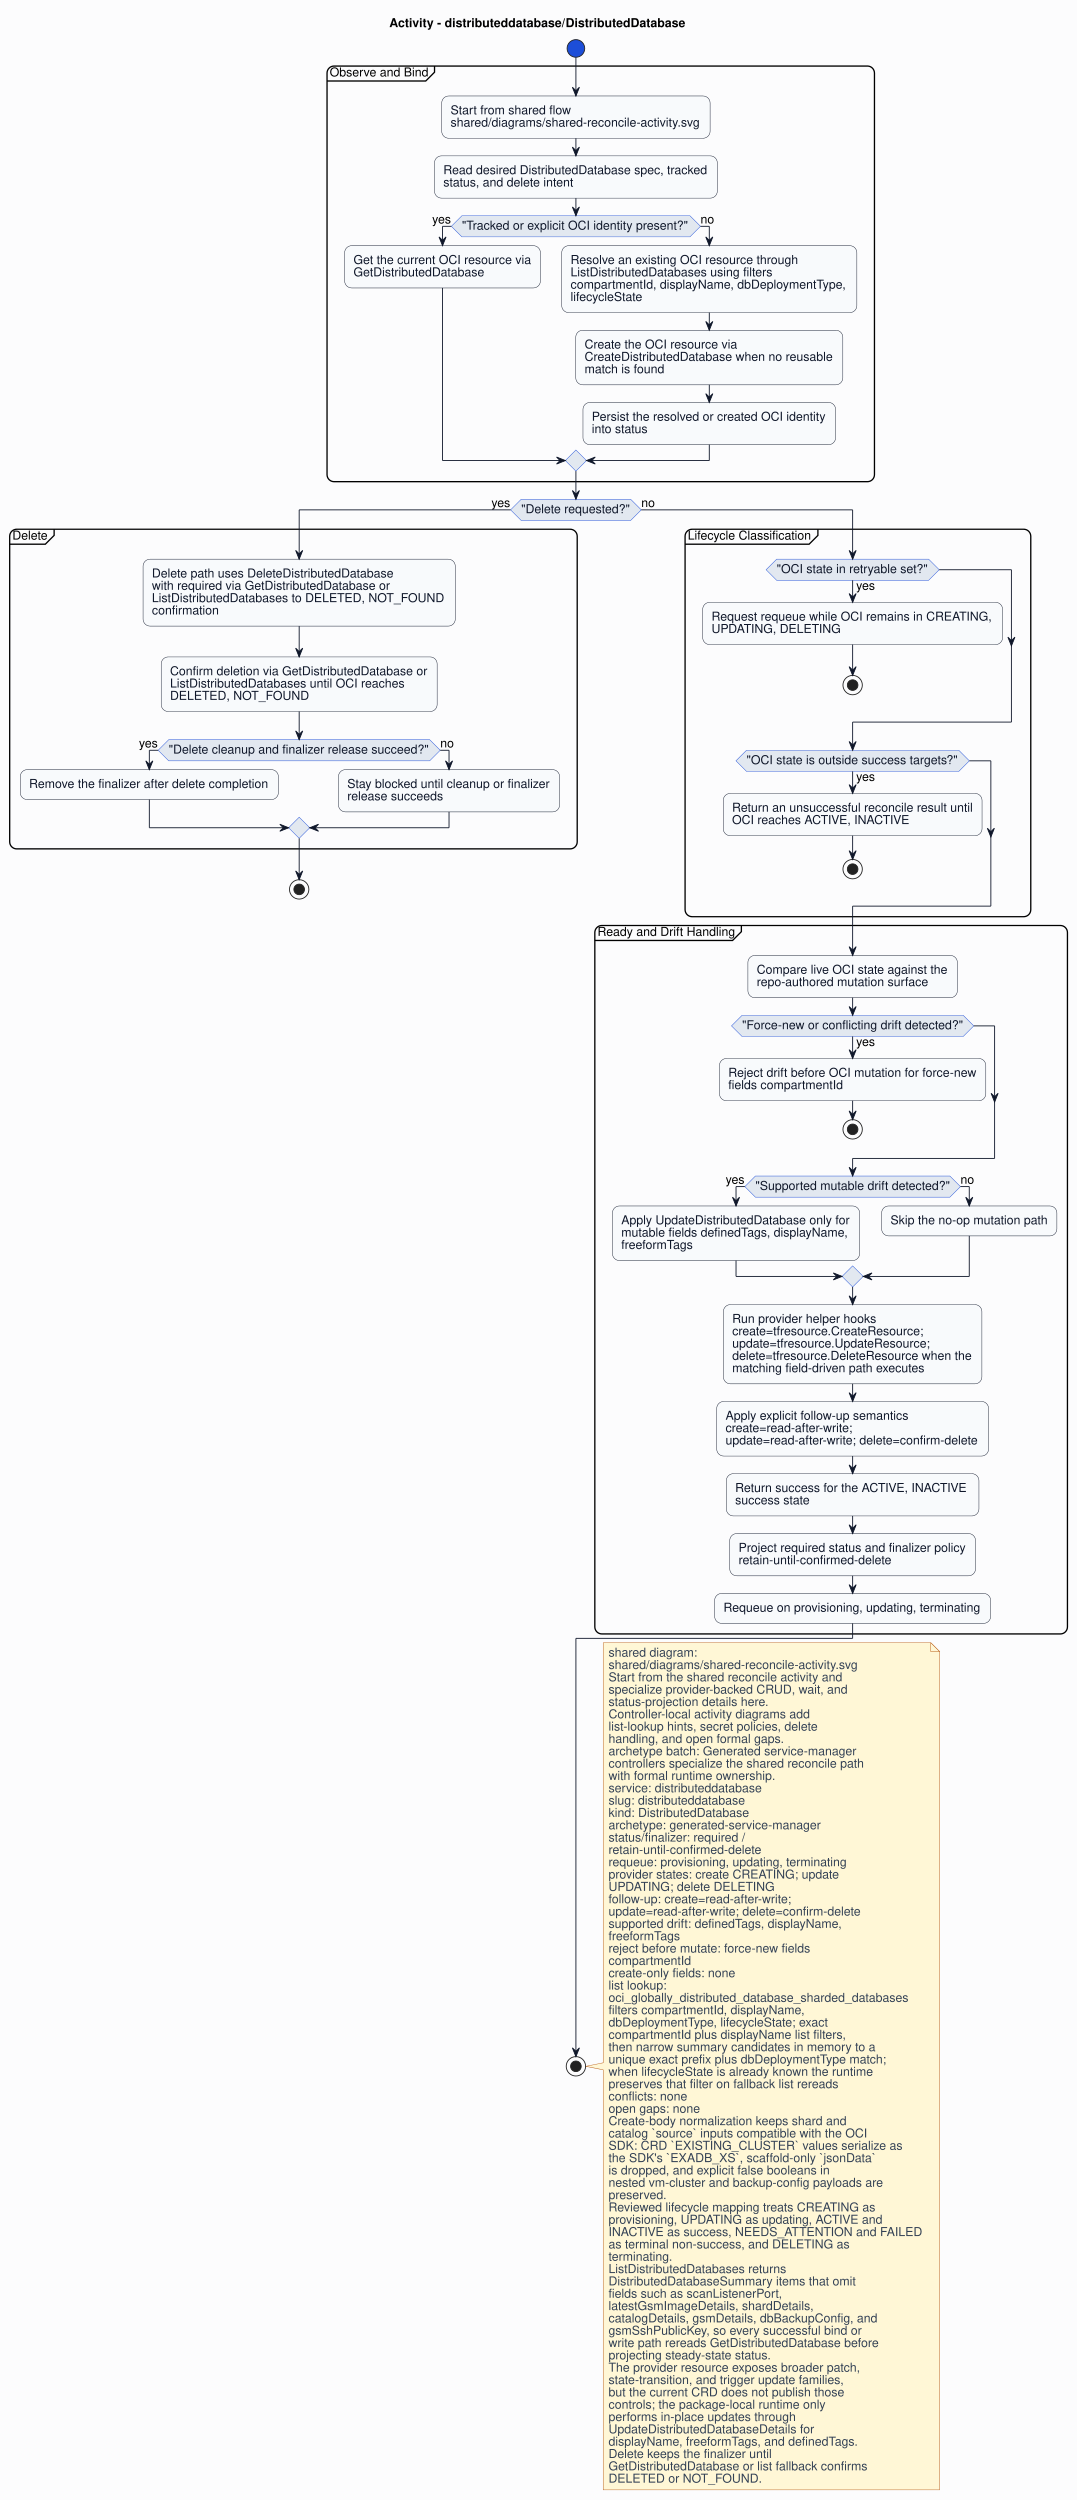
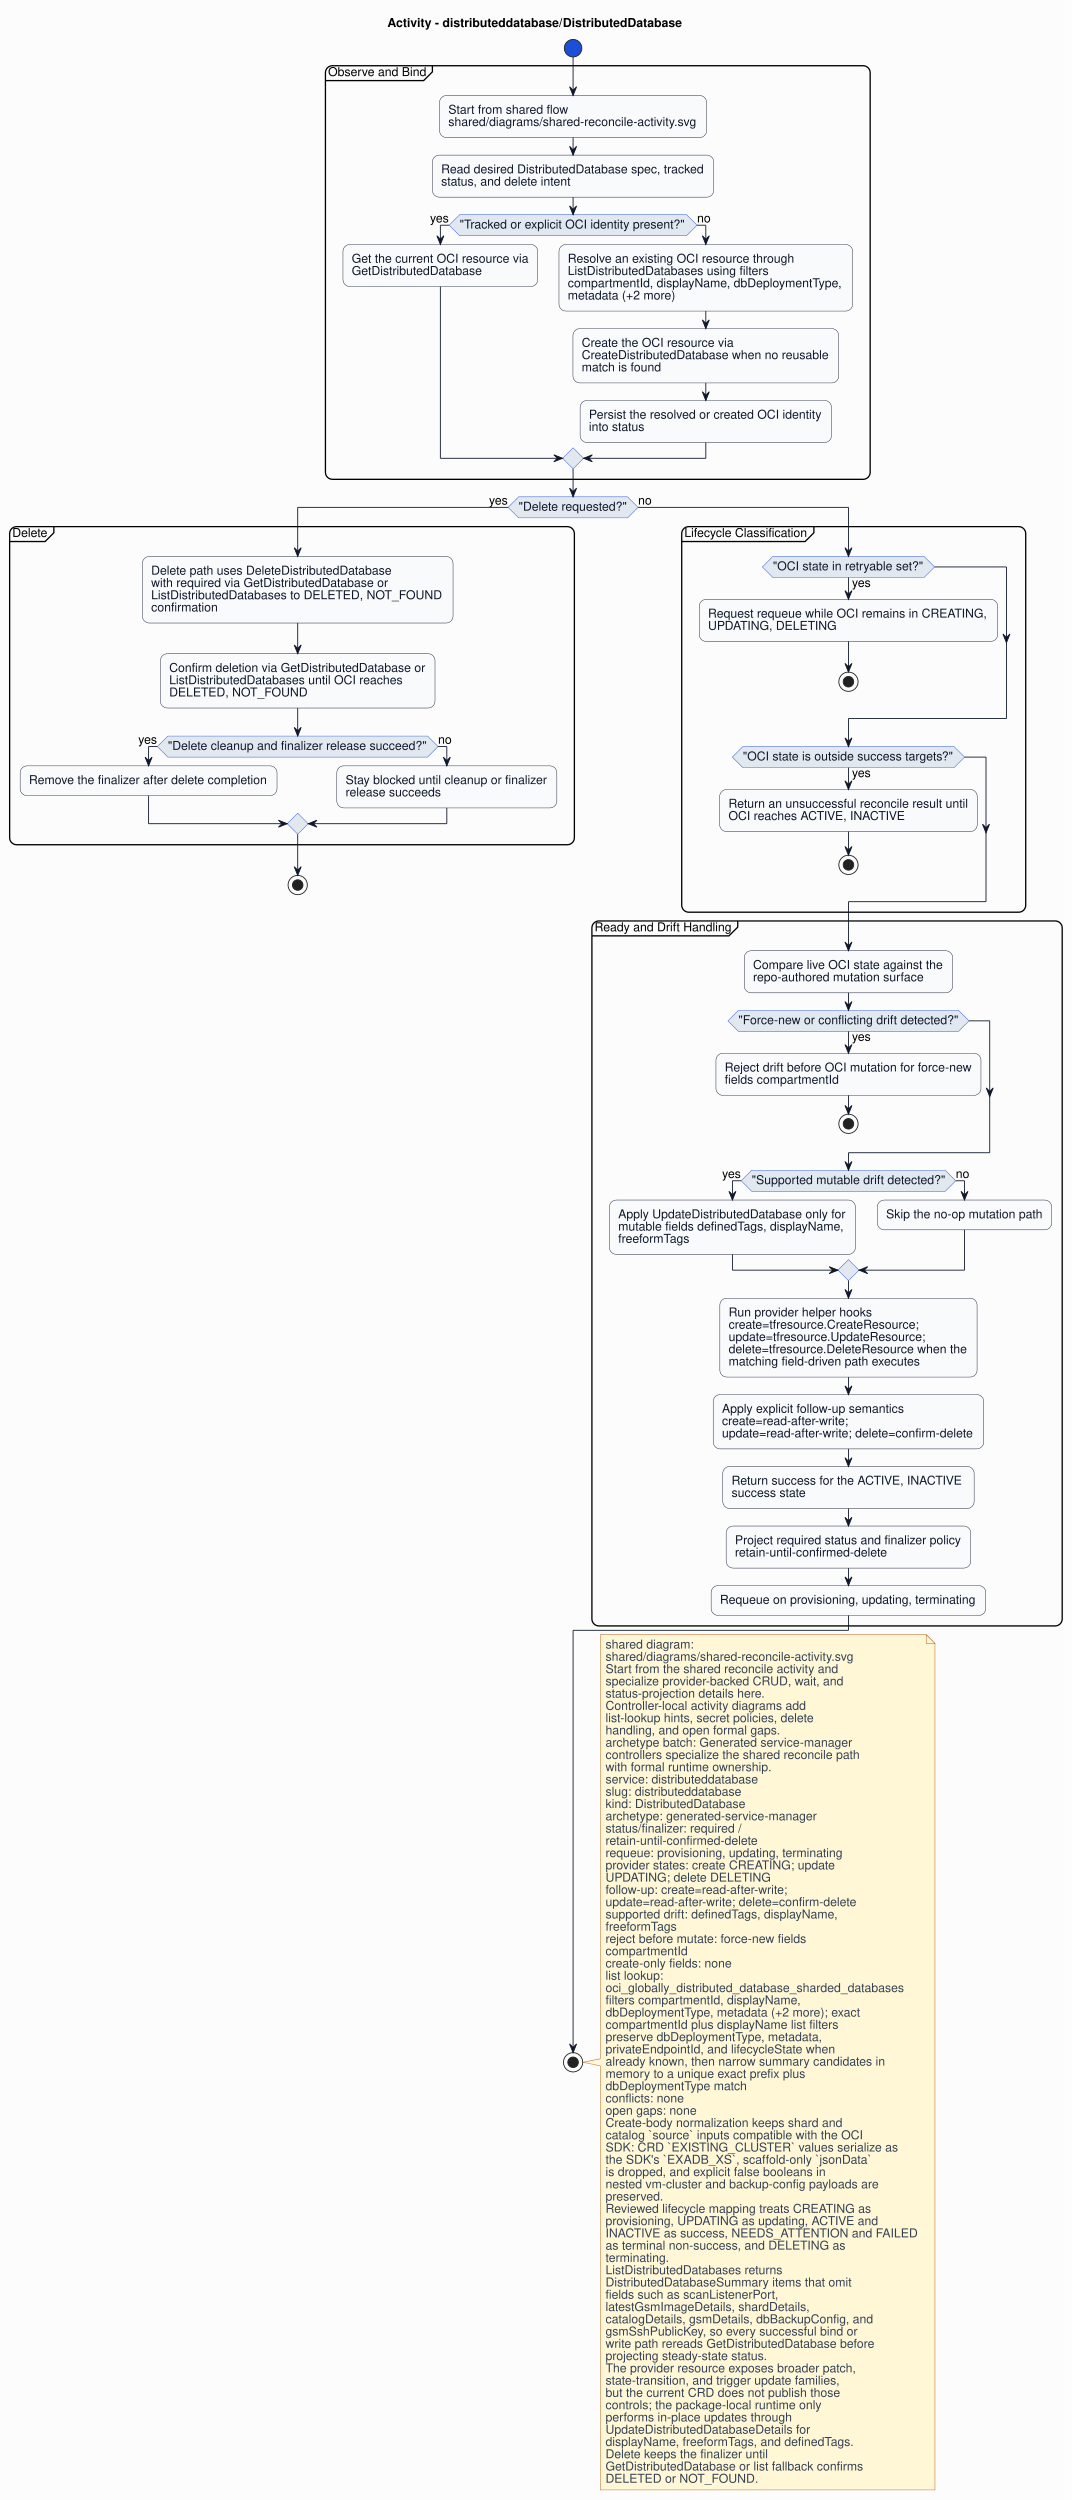
- <svg xmlns="http://www.w3.org/2000/svg" contentStyleType="text/css" data-diagram-type="ACTIVITY" height="2839px" preserveAspectRatio="none" style="width:1223px;height:2839px;background:#FCFCFD;" version="1.1" viewBox="0 0 1223 2839" width="1223px" zoomAndPan="magnify">
+ <svg xmlns="http://www.w3.org/2000/svg" contentStyleType="text/css" data-diagram-type="ACTIVITY" height="2853px" preserveAspectRatio="none" style="width:1223px;height:2853px;background:#FCFCFD;" version="1.1" viewBox="0 0 1223 2853" width="1223px" zoomAndPan="magnify">
  <defs />
  <g>
-     <rect fill="#FCFCFD" height="2839" style="stroke:none;stroke-width:1;" width="1223" x="0" y="0" />
+     <rect fill="#FCFCFD" height="2853" style="stroke:none;stroke-width:1;" width="1223" x="0" y="0" />
    <g class="title" data-source-line="10">
      <text fill="#000000" font-family="Helvetica" font-size="14" font-weight="bold" lengthAdjust="spacing" textLength="336.075" x="442.058" y="30.78">Activity - distributeddatabase/DistributedDatabase</text>
    </g>
    <ellipse cx="654.002" cy="55" fill="#1D4ED8" rx="10" ry="10" style="stroke:#222222;stroke-width:1;" />
    <rect fill="none" height="472" rx="8" ry="8" style="stroke:#000000;stroke-width:1.5;" width="621.655" x="371.385" y="75" />
    <path d="M493.453,75 L493.453,82 L483.453,92 L371.385,92" fill="none" style="stroke:#000000;stroke-width:1.5;" />
    <text fill="#000000" font-family="Helvetica" font-size="14" lengthAdjust="spacing" textLength="112.068" x="374.385" y="86.78">Observe and Bind</text>
    <rect fill="#F8FAFC" height="48" rx="8" ry="8" style="stroke:#0F172A;stroke-width:0.5;" width="304.785" x="501.61" y="109" />
    <text fill="#0F172A" font-family="Helvetica" font-size="14" lengthAdjust="spacing" textLength="136.938" x="511.61" y="129.78">Start from shared flow</text>
    <text fill="#0F172A" font-family="Helvetica" font-size="14" lengthAdjust="spacing" textLength="284.785" x="511.61" y="143.78">shared/diagrams/shared-reconcile-activity.svg</text>
    <rect fill="#F8FAFC" height="48" rx="8" ry="8" style="stroke:#0F172A;stroke-width:0.5;" width="321.164" x="493.42" y="177" />
    <text fill="#0F172A" font-family="Helvetica" font-size="14" lengthAdjust="spacing" textLength="301.164" x="503.42" y="197.78">Read desired DistributedDatabase spec, tracked</text>
    <text fill="#0F172A" font-family="Helvetica" font-size="14" lengthAdjust="spacing" textLength="148.661" x="503.42" y="211.78">status, and delete intent</text>
    <polygon fill="#E2E8F0" points="524.536,245,783.468,245,795.468,257,783.468,269,524.536,269,512.536,257,524.536,245" style="stroke:#1D4ED8;stroke-width:0.5;" />
    <text fill="#0F172A" font-family="Helvetica" font-size="14" lengthAdjust="spacing" textLength="258.932" x="524.536" y="260.78">"Tracked or explicit OCI identity present?"</text>
    <text fill="#000000" font-family="Helvetica" font-size="14" lengthAdjust="spacing" textLength="21.786" x="490.75" y="253.78">yes</text>
    <text fill="#000000" font-family="Helvetica" font-size="14" lengthAdjust="spacing" textLength="15.572" x="795.468" y="253.78">no</text>
    <rect fill="#F8FAFC" height="48" rx="8" ry="8" style="stroke:#0F172A;stroke-width:0.5;" width="222.303" x="391.385" y="279" />
    <text fill="#0F172A" font-family="Helvetica" font-size="14" lengthAdjust="spacing" textLength="202.303" x="401.385" y="299.78">Get the current OCI resource via</text>
    <text fill="#0F172A" font-family="Helvetica" font-size="14" lengthAdjust="spacing" textLength="149.413" x="401.385" y="313.78">GetDistributedDatabase</text>
    <rect fill="#F8FAFC" height="76" rx="8" ry="8" style="stroke:#0F172A;stroke-width:0.5;" width="335.144" x="637.896" y="279" />
    <text fill="#0F172A" font-family="Helvetica" font-size="14" lengthAdjust="spacing" textLength="259.909" x="647.896" y="299.78">Resolve an existing OCI resource through</text>
    <text fill="#0F172A" font-family="Helvetica" font-size="14" lengthAdjust="spacing" textLength="230.33" x="647.896" y="313.78">ListDistributedDatabases using filters</text>
    <text fill="#0F172A" font-family="Helvetica" font-size="14" lengthAdjust="spacing" textLength="315.144" x="647.896" y="327.78">compartmentId, displayName, dbDeploymentType,</text>
-     <text fill="#0F172A" font-family="Helvetica" font-size="14" lengthAdjust="spacing" textLength="82.482" x="647.896" y="341.78">lifecycleState</text>
+     <text fill="#0F172A" font-family="Helvetica" font-size="14" lengthAdjust="spacing" textLength="123.334" x="647.896" y="341.78">metadata (+2 more)</text>
    <rect fill="#F8FAFC" height="62" rx="8" ry="8" style="stroke:#0F172A;stroke-width:0.5;" width="303.281" x="653.827" y="375" />
    <text fill="#0F172A" font-family="Helvetica" font-size="14" lengthAdjust="spacing" textLength="174.296" x="663.827" y="395.78">Create the OCI resource via</text>
    <text fill="#0F172A" font-family="Helvetica" font-size="14" lengthAdjust="spacing" textLength="283.281" x="663.827" y="409.78">CreateDistributedDatabase when no reusable</text>
    <text fill="#0F172A" font-family="Helvetica" font-size="14" lengthAdjust="spacing" textLength="91.048" x="663.827" y="423.78">match is found</text>
    <rect fill="#F8FAFC" height="48" rx="8" ry="8" style="stroke:#0F172A;stroke-width:0.5;" width="286.896" x="662.02" y="457" />
    <text fill="#0F172A" font-family="Helvetica" font-size="14" lengthAdjust="spacing" textLength="266.896" x="672.02" y="477.78">Persist the resolved or created OCI identity</text>
    <text fill="#0F172A" font-family="Helvetica" font-size="14" lengthAdjust="spacing" textLength="63.813" x="672.02" y="491.78">into status</text>
    <polygon fill="#E2E8F0" points="654.002,511,666.002,523,654.002,535,642.002,523,654.002,511" style="stroke:#1D4ED8;stroke-width:0.5;" />
    <polygon fill="#E2E8F0" points="591.826,567,716.178,567,728.178,579,716.178,591,591.826,591,579.826,579,591.826,567" style="stroke:#1D4ED8;stroke-width:0.5;" />
    <text fill="#0F172A" font-family="Helvetica" font-size="14" lengthAdjust="spacing" textLength="124.353" x="591.826" y="582.78">"Delete requested?"</text>
    <text fill="#000000" font-family="Helvetica" font-size="14" lengthAdjust="spacing" textLength="21.786" x="558.04" y="575.78">yes</text>
    <text fill="#000000" font-family="Helvetica" font-size="14" lengthAdjust="spacing" textLength="15.572" x="728.178" y="575.78">no</text>
    <rect fill="none" height="363" rx="8" ry="8" style="stroke:#000000;stroke-width:1.5;" width="644.481" x="11" y="601" />
    <path d="M61.469,601 L61.469,608 L51.469,618 L11,618" fill="none" style="stroke:#000000;stroke-width:1.5;" />
    <text fill="#000000" font-family="Helvetica" font-size="14" lengthAdjust="spacing" textLength="40.469" x="14" y="612.78">Delete</text>
    <rect fill="#F8FAFC" height="76" rx="8" ry="8" style="stroke:#0F172A;stroke-width:0.5;" width="354.551" x="162.469" y="635" />
    <text fill="#0F172A" font-family="Helvetica" font-size="14" lengthAdjust="spacing" textLength="276.274" x="172.469" y="655.78">Delete path uses DeleteDistributedDatabase</text>
    <text fill="#0F172A" font-family="Helvetica" font-size="14" lengthAdjust="spacing" textLength="271.578" x="172.469" y="669.78">with required via GetDistributedDatabase or</text>
    <text fill="#0F172A" font-family="Helvetica" font-size="14" lengthAdjust="spacing" textLength="334.551" x="172.469" y="683.78">ListDistributedDatabases to DELETED, NOT_FOUND</text>
    <text fill="#0F172A" font-family="Helvetica" font-size="14" lengthAdjust="spacing" textLength="76.255" x="172.469" y="697.78">confirmation</text>
    <rect fill="#F8FAFC" height="62" rx="8" ry="8" style="stroke:#0F172A;stroke-width:0.5;" width="313.364" x="183.062" y="746" />
    <text fill="#0F172A" font-family="Helvetica" font-size="14" lengthAdjust="spacing" textLength="293.364" x="193.062" y="766.78">Confirm deletion via GetDistributedDatabase or</text>
    <text fill="#0F172A" font-family="Helvetica" font-size="14" lengthAdjust="spacing" textLength="267.682" x="193.062" y="780.78">ListDistributedDatabases until OCI reaches</text>
    <text fill="#0F172A" font-family="Helvetica" font-size="14" lengthAdjust="spacing" textLength="159.462" x="193.062" y="794.78">DELETED, NOT_FOUND</text>
    <polygon fill="#E2E8F0" points="191.572,840,487.916,840,499.916,852,487.916,864,191.572,864,179.572,852,191.572,840" style="stroke:#1D4ED8;stroke-width:0.5;" />
    <text fill="#0F172A" font-family="Helvetica" font-size="14" lengthAdjust="spacing" textLength="296.345" x="191.572" y="855.78">"Delete cleanup and finalizer release succeed?"</text>
    <text fill="#000000" font-family="Helvetica" font-size="14" lengthAdjust="spacing" textLength="21.786" x="157.786" y="848.78">yes</text>
    <text fill="#000000" font-family="Helvetica" font-size="14" lengthAdjust="spacing" textLength="15.572" x="499.916" y="848.78">no</text>
    <rect fill="#F8FAFC" height="34" rx="8" ry="8" style="stroke:#0F172A;stroke-width:0.5;" width="293.144" x="23" y="874" />
    <text fill="#0F172A" font-family="Helvetica" font-size="14" lengthAdjust="spacing" textLength="273.144" x="33" y="894.78">Remove the finalizer after delete completion</text>
    <rect fill="#F8FAFC" height="48" rx="8" ry="8" style="stroke:#0F172A;stroke-width:0.5;" width="251.13" x="384.352" y="874" />
    <text fill="#0F172A" font-family="Helvetica" font-size="14" lengthAdjust="spacing" textLength="231.13" x="394.352" y="894.78">Stay blocked until cleanup or finalizer</text>
    <text fill="#0F172A" font-family="Helvetica" font-size="14" lengthAdjust="spacing" textLength="108.951" x="394.352" y="908.78">release succeeds</text>
    <polygon fill="#E2E8F0" points="339.744,928,351.744,940,339.744,952,327.744,940,339.744,928" style="stroke:#1D4ED8;stroke-width:0.5;" />
    <ellipse cx="339.744" cy="1010" fill="none" rx="11" ry="11" style="stroke:#222222;stroke-width:1;" />
    <ellipse cx="339.744" cy="1010" fill="#222222" rx="6" ry="6" style="stroke:#222222;stroke-width:1;" />
    <rect fill="none" height="440" rx="8" ry="8" style="stroke:#000000;stroke-width:1.5;" width="392.571" x="777.975" y="601" />
    <path d="M928.809,601 L928.809,608 L918.809,618 L777.975,618" fill="none" style="stroke:#000000;stroke-width:1.5;" />
    <text fill="#000000" font-family="Helvetica" font-size="14" lengthAdjust="spacing" textLength="140.834" x="780.975" y="612.78">Lifecycle Classification</text>
    <rect fill="#F8FAFC" height="48" rx="8" ry="8" style="stroke:#0F172A;stroke-width:0.5;" width="340.571" x="797.975" y="684" />
    <text fill="#0F172A" font-family="Helvetica" font-size="14" lengthAdjust="spacing" textLength="320.571" x="807.975" y="704.78">Request requeue while OCI remains in CREATING,</text>
    <text fill="#0F172A" font-family="Helvetica" font-size="14" lengthAdjust="spacing" textLength="150.131" x="807.975" y="718.78">UPDATING, DELETING</text>
    <ellipse cx="968.26" cy="778" fill="none" rx="11" ry="11" style="stroke:#222222;stroke-width:1;" />
    <ellipse cx="968.26" cy="778" fill="#222222" rx="6" ry="6" style="stroke:#222222;stroke-width:1;" />
    <polygon fill="#E2E8F0" points="881.977,635,1054.543,635,1066.543,647,1054.543,659,881.977,659,869.977,647,881.977,635" style="stroke:#1D4ED8;stroke-width:0.5;" />
    <text fill="#000000" font-family="Helvetica" font-size="14" lengthAdjust="spacing" textLength="21.786" x="972.26" y="669.78">yes</text>
    <text fill="#0F172A" font-family="Helvetica" font-size="14" lengthAdjust="spacing" textLength="172.566" x="881.977" y="650.78">"OCI state in retryable set?"</text>
    <rect fill="#F8FAFC" height="48" rx="8" ry="8" style="stroke:#0F172A;stroke-width:0.5;" width="293.916" x="821.302" y="901" />
    <text fill="#0F172A" font-family="Helvetica" font-size="14" lengthAdjust="spacing" textLength="273.916" x="831.302" y="921.78">Return an unsuccessful reconcile result until</text>
    <text fill="#0F172A" font-family="Helvetica" font-size="14" lengthAdjust="spacing" textLength="205.386" x="831.302" y="935.78">OCI reaches ACTIVE, INACTIVE</text>
    <ellipse cx="968.26" cy="987" fill="none" rx="11" ry="11" style="stroke:#222222;stroke-width:1;" />
    <ellipse cx="968.26" cy="987" fill="#222222" rx="6" ry="6" style="stroke:#222222;stroke-width:1;" />
    <polygon fill="#E2E8F0" points="847.739,852,1088.781,852,1100.781,864,1088.781,876,847.739,876,835.739,864,847.739,852" style="stroke:#1D4ED8;stroke-width:0.5;" />
    <text fill="#000000" font-family="Helvetica" font-size="14" lengthAdjust="spacing" textLength="21.786" x="972.26" y="886.78">yes</text>
    <text fill="#0F172A" font-family="Helvetica" font-size="14" lengthAdjust="spacing" textLength="241.042" x="847.739" y="867.78">"OCI state is outside success targets?"</text>
    <rect fill="none" height="804.5" rx="8" ry="8" style="stroke:#000000;stroke-width:1.5;" width="536.71" x="675.481" y="1051" />
    <path d="M841.901,1051 L841.901,1058 L831.901,1068 L675.481,1068" fill="none" style="stroke:#000000;stroke-width:1.5;" />
    <text fill="#000000" font-family="Helvetica" font-size="14" lengthAdjust="spacing" textLength="156.42" x="678.481" y="1062.78">Ready and Drift Handling</text>
    <rect fill="#F8FAFC" height="48" rx="8" ry="8" style="stroke:#0F172A;stroke-width:0.5;" width="237.882" x="849.319" y="1085" />
    <text fill="#0F172A" font-family="Helvetica" font-size="14" lengthAdjust="spacing" textLength="217.882" x="859.319" y="1105.78">Compare live OCI state against the</text>
    <text fill="#0F172A" font-family="Helvetica" font-size="14" lengthAdjust="spacing" textLength="195.337" x="859.319" y="1119.78">repo-authored mutation surface</text>
    <rect fill="#F8FAFC" height="48" rx="8" ry="8" style="stroke:#0F172A;stroke-width:0.5;" width="302.447" x="817.037" y="1202" />
    <text fill="#0F172A" font-family="Helvetica" font-size="14" lengthAdjust="spacing" textLength="282.447" x="827.037" y="1222.78">Reject drift before OCI mutation for force-new</text>
    <text fill="#0F172A" font-family="Helvetica" font-size="14" lengthAdjust="spacing" textLength="129.944" x="827.037" y="1236.78">fields compartmentId</text>
    <ellipse cx="968.26" cy="1282.5" fill="none" rx="11" ry="11" style="stroke:#222222;stroke-width:1;" />
    <ellipse cx="968.26" cy="1282.5" fill="#222222" rx="6" ry="6" style="stroke:#222222;stroke-width:1;" />
    <polygon fill="#E2E8F0" points="842.677,1153,1093.843,1153,1105.843,1165,1093.843,1177,842.677,1177,830.677,1165,842.677,1153" style="stroke:#1D4ED8;stroke-width:0.5;" />
    <text fill="#000000" font-family="Helvetica" font-size="14" lengthAdjust="spacing" textLength="21.786" x="972.26" y="1187.78">yes</text>
    <text fill="#0F172A" font-family="Helvetica" font-size="14" lengthAdjust="spacing" textLength="251.166" x="842.677" y="1168.78">"Force-new or conflicting drift detected?"</text>
    <polygon fill="#E2E8F0" points="857.832,1335.5,1078.688,1335.5,1090.688,1347.5,1078.688,1359.5,857.832,1359.5,845.832,1347.5,857.832,1335.5" style="stroke:#1D4ED8;stroke-width:0.5;" />
    <text fill="#0F172A" font-family="Helvetica" font-size="14" lengthAdjust="spacing" textLength="220.856" x="857.832" y="1351.28">"Supported mutable drift detected?"</text>
    <text fill="#000000" font-family="Helvetica" font-size="14" lengthAdjust="spacing" textLength="21.786" x="824.046" y="1344.28">yes</text>
    <text fill="#000000" font-family="Helvetica" font-size="14" lengthAdjust="spacing" textLength="15.572" x="1090.688" y="1344.28">no</text>
    <rect fill="#F8FAFC" height="62" rx="8" ry="8" style="stroke:#0F172A;stroke-width:0.5;" width="280.702" x="695.481" y="1369.5" />
    <text fill="#0F172A" font-family="Helvetica" font-size="14" lengthAdjust="spacing" textLength="260.702" x="705.481" y="1390.28">Apply UpdateDistributedDatabase only for</text>
    <text fill="#0F172A" font-family="Helvetica" font-size="14" lengthAdjust="spacing" textLength="259.916" x="705.481" y="1404.28">mutable fields definedTags, displayName,</text>
    <text fill="#0F172A" font-family="Helvetica" font-size="14" lengthAdjust="spacing" textLength="83.248" x="705.481" y="1418.28">freeformTags</text>
    <rect fill="#F8FAFC" height="34" rx="8" ry="8" style="stroke:#0F172A;stroke-width:0.5;" width="199.006" x="1001.185" y="1369.5" />
    <text fill="#0F172A" font-family="Helvetica" font-size="14" lengthAdjust="spacing" textLength="179.006" x="1011.185" y="1390.28">Skip the no-op mutation path</text>
    <polygon fill="#E2E8F0" points="968.26,1437.5,980.26,1449.5,968.26,1461.5,956.26,1449.5,968.26,1437.5" style="stroke:#1D4ED8;stroke-width:0.5;" />
    <rect fill="#F8FAFC" height="90" rx="8" ry="8" style="stroke:#0F172A;stroke-width:0.5;" width="293.554" x="821.483" y="1481.5" />
    <text fill="#0F172A" font-family="Helvetica" font-size="14" lengthAdjust="spacing" textLength="164.206" x="831.483" y="1502.28">Run provider helper hooks</text>
    <text fill="#0F172A" font-family="Helvetica" font-size="14" lengthAdjust="spacing" textLength="219.051" x="831.483" y="1516.28">create=tfresource.CreateResource;</text>
    <text fill="#0F172A" font-family="Helvetica" font-size="14" lengthAdjust="spacing" textLength="226.085" x="831.483" y="1530.28">update=tfresource.UpdateResource;</text>
    <text fill="#0F172A" font-family="Helvetica" font-size="14" lengthAdjust="spacing" textLength="273.554" x="831.483" y="1544.28">delete=tfresource.DeleteResource when the</text>
    <text fill="#0F172A" font-family="Helvetica" font-size="14" lengthAdjust="spacing" textLength="220.233" x="831.483" y="1558.28">matching field-driven path executes</text>
    <rect fill="#F8FAFC" height="62" rx="8" ry="8" style="stroke:#0F172A;stroke-width:0.5;" width="308.716" x="813.902" y="1591.5" />
    <text fill="#0F172A" font-family="Helvetica" font-size="14" lengthAdjust="spacing" textLength="208.53" x="823.902" y="1612.28">Apply explicit follow-up semantics</text>
    <text fill="#0F172A" font-family="Helvetica" font-size="14" lengthAdjust="spacing" textLength="145.893" x="823.902" y="1626.28">create=read-after-write;</text>
    <text fill="#0F172A" font-family="Helvetica" font-size="14" lengthAdjust="spacing" textLength="288.716" x="823.902" y="1640.28">update=read-after-write; delete=confirm-delete</text>
    <rect fill="#F8FAFC" height="48" rx="8" ry="8" style="stroke:#0F172A;stroke-width:0.5;" width="286.861" x="824.83" y="1673.5" />
    <text fill="#0F172A" font-family="Helvetica" font-size="14" lengthAdjust="spacing" textLength="266.861" x="834.83" y="1694.28">Return success for the ACTIVE, INACTIVE</text>
    <text fill="#0F172A" font-family="Helvetica" font-size="14" lengthAdjust="spacing" textLength="84.814" x="834.83" y="1708.28">success state</text>
    <rect fill="#F8FAFC" height="48" rx="8" ry="8" style="stroke:#0F172A;stroke-width:0.5;" width="279.13" x="828.695" y="1741.5" />
    <text fill="#0F172A" font-family="Helvetica" font-size="14" lengthAdjust="spacing" textLength="259.13" x="838.695" y="1762.28">Project required status and finalizer policy</text>
    <text fill="#0F172A" font-family="Helvetica" font-size="14" lengthAdjust="spacing" textLength="174.303" x="838.695" y="1776.28">retain-until-confirmed-delete</text>
    <rect fill="#F8FAFC" height="34" rx="8" ry="8" style="stroke:#0F172A;stroke-width:0.5;" width="313.419" x="811.551" y="1809.5" />
    <text fill="#0F172A" font-family="Helvetica" font-size="14" lengthAdjust="spacing" textLength="293.419" x="821.551" y="1830.28">Requeue on provisioning, updating, terminating</text>
-     <path d="M685.002,1865.5 L685.002,2342.5 L665.002,2346.5 L685.002,2350.5 L685.002,2827.5 A0,0 0 0 0 685.002,2827.5 L1066.987,2827.5 A0,0 0 0 0 1066.987,2827.5 L1066.987,1875.5 L1056.987,1865.5 L685.002,1865.5 A0,0 0 0 0 685.002,1865.5" fill="#FFF7D6" style="stroke:#B45309;stroke-width:0.5;" />
+     <path d="M685.002,1865.5 L685.002,2349.5 L665.002,2353.5 L685.002,2357.5 L685.002,2841.5 A0,0 0 0 0 685.002,2841.5 L1066.987,2841.5 A0,0 0 0 0 1066.987,2841.5 L1066.987,1875.5 L1056.987,1865.5 L685.002,1865.5 A0,0 0 0 0 685.002,1865.5" fill="#FFF7D6" style="stroke:#B45309;stroke-width:0.5;" />
    <path d="M1056.987,1865.5 L1056.987,1875.5 L1066.987,1875.5 L1056.987,1865.5" fill="#FFF7D6" style="stroke:#B45309;stroke-width:0.5;" />
    <text fill="#334155" font-family="Helvetica" font-size="14" lengthAdjust="spacing" textLength="101.165" x="691.002" y="1881.28">shared diagram:</text>
    <text fill="#334155" font-family="Helvetica" font-size="14" lengthAdjust="spacing" textLength="284.785" x="691.002" y="1895.28">shared/diagrams/shared-reconcile-activity.svg</text>
    <text fill="#334155" font-family="Helvetica" font-size="14" lengthAdjust="spacing" textLength="265.344" x="691.002" y="1909.28">Start from the shared reconcile activity and</text>
    <text fill="#334155" font-family="Helvetica" font-size="14" lengthAdjust="spacing" textLength="273.896" x="691.002" y="1923.28">specialize provider-backed CRUD, wait, and</text>
    <text fill="#334155" font-family="Helvetica" font-size="14" lengthAdjust="spacing" textLength="182.875" x="691.002" y="1937.28">status-projection details here.</text>
    <text fill="#334155" font-family="Helvetica" font-size="14" lengthAdjust="spacing" textLength="229.537" x="691.002" y="1951.28">Controller-local activity diagrams add</text>
    <text fill="#334155" font-family="Helvetica" font-size="14" lengthAdjust="spacing" textLength="238.895" x="691.002" y="1965.28">list-lookup hints, secret policies, delete</text>
    <text fill="#334155" font-family="Helvetica" font-size="14" lengthAdjust="spacing" textLength="200.033" x="691.002" y="1979.28">handling, and open formal gaps.</text>
    <text fill="#334155" font-family="Helvetica" font-size="14" lengthAdjust="spacing" textLength="281.709" x="691.002" y="1993.28">archetype batch: Generated service-manager</text>
    <text fill="#334155" font-family="Helvetica" font-size="14" lengthAdjust="spacing" textLength="291.047" x="691.002" y="2007.28">controllers specialize the shared reconcile path</text>
    <text fill="#334155" font-family="Helvetica" font-size="14" lengthAdjust="spacing" textLength="189.848" x="691.002" y="2021.28">with formal runtime ownership.</text>
    <text fill="#334155" font-family="Helvetica" font-size="14" lengthAdjust="spacing" textLength="174.323" x="691.002" y="2035.28">service: distributeddatabase</text>
    <text fill="#334155" font-family="Helvetica" font-size="14" lengthAdjust="spacing" textLength="155.661" x="691.002" y="2049.28">slug: distributeddatabase</text>
    <text fill="#334155" font-family="Helvetica" font-size="14" lengthAdjust="spacing" textLength="160.31" x="691.002" y="2063.28">kind: DistributedDatabase</text>
    <text fill="#334155" font-family="Helvetica" font-size="14" lengthAdjust="spacing" textLength="241.24" x="691.002" y="2077.28">archetype: generated-service-manager</text>
    <text fill="#334155" font-family="Helvetica" font-size="14" lengthAdjust="spacing" textLength="156.406" x="691.002" y="2091.28">status/finalizer: required /</text>
    <text fill="#334155" font-family="Helvetica" font-size="14" lengthAdjust="spacing" textLength="174.303" x="691.002" y="2105.28">retain-until-confirmed-delete</text>
    <text fill="#334155" font-family="Helvetica" font-size="14" lengthAdjust="spacing" textLength="272.398" x="691.002" y="2119.28">requeue: provisioning, updating, terminating</text>
    <text fill="#334155" font-family="Helvetica" font-size="14" lengthAdjust="spacing" textLength="265.337" x="691.002" y="2133.28">provider states: create CREATING; update</text>
    <text fill="#334155" font-family="Helvetica" font-size="14" lengthAdjust="spacing" textLength="192.165" x="691.002" y="2147.28">UPDATING; delete DELETING</text>
    <text fill="#334155" font-family="Helvetica" font-size="14" lengthAdjust="spacing" textLength="209.699" x="691.002" y="2161.28">follow-up: create=read-after-write;</text>
    <text fill="#334155" font-family="Helvetica" font-size="14" lengthAdjust="spacing" textLength="288.716" x="691.002" y="2175.28">update=read-after-write; delete=confirm-delete</text>
    <text fill="#334155" font-family="Helvetica" font-size="14" lengthAdjust="spacing" textLength="266.923" x="691.002" y="2189.28">supported drift: definedTags, displayName,</text>
    <text fill="#334155" font-family="Helvetica" font-size="14" lengthAdjust="spacing" textLength="83.248" x="691.002" y="2203.28">freeformTags</text>
    <text fill="#334155" font-family="Helvetica" font-size="14" lengthAdjust="spacing" textLength="230.33" x="691.002" y="2217.28">reject before mutate: force-new fields</text>
    <text fill="#334155" font-family="Helvetica" font-size="14" lengthAdjust="spacing" textLength="93.372" x="691.002" y="2231.28">compartmentId</text>
    <text fill="#334155" font-family="Helvetica" font-size="14" lengthAdjust="spacing" textLength="144.751" x="691.002" y="2245.28">create-only fields: none</text>
    <text fill="#334155" font-family="Helvetica" font-size="14" lengthAdjust="spacing" textLength="66.144" x="691.002" y="2259.28">list lookup:</text>
    <text fill="#334155" font-family="Helvetica" font-size="14" lengthAdjust="spacing" textLength="341.701" x="691.002" y="2273.28">oci_globally_distributed_database_sharded_databases</text>
    <text fill="#334155" font-family="Helvetica" font-size="14" lengthAdjust="spacing" textLength="223.303" x="691.002" y="2287.28">filters compartmentId, displayName,</text>
-     <text fill="#334155" font-family="Helvetica" font-size="14" lengthAdjust="spacing" textLength="252.902" x="691.002" y="2301.28">dbDeploymentType, lifecycleState; exact</text>
-     <text fill="#334155" font-family="Helvetica" font-size="14" lengthAdjust="spacing" textLength="269.985" x="691.002" y="2315.28">compartmentId plus displayName list filters,</text>
-     <text fill="#334155" font-family="Helvetica" font-size="14" lengthAdjust="spacing" textLength="303.461" x="691.002" y="2329.28">then narrow summary candidates in memory to a</text>
-     <text fill="#334155" font-family="Helvetica" font-size="14" lengthAdjust="spacing" textLength="318.281" x="691.002" y="2343.28">unique exact prefix plus dbDeploymentType match;</text>
-     <text fill="#334155" font-family="Helvetica" font-size="14" lengthAdjust="spacing" textLength="301.93" x="691.002" y="2357.28">when lifecycleState is already known the runtime</text>
-     <text fill="#334155" font-family="Helvetica" font-size="14" lengthAdjust="spacing" textLength="262.227" x="691.002" y="2371.28">preserves that filter on fallback list rereads</text>
-     <text fill="#334155" font-family="Helvetica" font-size="14" lengthAdjust="spacing" textLength="89.496" x="691.002" y="2385.28">conflicts: none</text>
-     <text fill="#334155" font-family="Helvetica" font-size="14" lengthAdjust="spacing" textLength="104.316" x="691.002" y="2399.28">open gaps: none</text>
-     <text fill="#334155" font-family="Helvetica" font-size="14" lengthAdjust="spacing" textLength="271.599" x="691.002" y="2413.28">Create-body normalization keeps shard and</text>
-     <text fill="#334155" font-family="Helvetica" font-size="14" lengthAdjust="spacing" textLength="294.137" x="691.002" y="2427.28">catalog `source` inputs compatible with the OCI</text>
-     <text fill="#334155" font-family="Helvetica" font-size="14" lengthAdjust="spacing" textLength="336.861" x="691.002" y="2441.28">SDK: CRD `EXISTING_CLUSTER` values serialize as</text>
-     <text fill="#334155" font-family="Helvetica" font-size="14" lengthAdjust="spacing" textLength="303.789" x="691.002" y="2455.28">the SDK's `EXADB_XS`, scaffold-only `jsonData`</text>
-     <text fill="#334155" font-family="Helvetica" font-size="14" lengthAdjust="spacing" textLength="252.164" x="691.002" y="2469.28">is dropped, and explicit false booleans in</text>
-     <text fill="#334155" font-family="Helvetica" font-size="14" lengthAdjust="spacing" textLength="312.84" x="691.002" y="2483.28">nested vm-cluster and backup-config payloads are</text>
-     <text fill="#334155" font-family="Helvetica" font-size="14" lengthAdjust="spacing" textLength="66.144" x="691.002" y="2497.28">preserved.</text>
-     <text fill="#334155" font-family="Helvetica" font-size="14" lengthAdjust="spacing" textLength="306.558" x="691.002" y="2511.28">Reviewed lifecycle mapping treats CREATING as</text>
-     <text fill="#334155" font-family="Helvetica" font-size="14" lengthAdjust="spacing" textLength="316.702" x="691.002" y="2525.28">provisioning, UPDATING as updating, ACTIVE and</text>
-     <text fill="#334155" font-family="Helvetica" font-size="14" lengthAdjust="spacing" textLength="360.985" x="691.002" y="2539.28">INACTIVE as success, NEEDS_ATTENTION and FAILED</text>
-     <text fill="#334155" font-family="Helvetica" font-size="14" lengthAdjust="spacing" textLength="274.668" x="691.002" y="2553.28">as terminal non-success, and DELETING as</text>
-     <text fill="#334155" font-family="Helvetica" font-size="14" lengthAdjust="spacing" textLength="73.144" x="691.002" y="2567.28">terminating.</text>
-     <text fill="#334155" font-family="Helvetica" font-size="14" lengthAdjust="spacing" textLength="203.096" x="691.002" y="2581.28">ListDistributedDatabases returns</text>
-     <text fill="#334155" font-family="Helvetica" font-size="14" lengthAdjust="spacing" textLength="281.661" x="691.002" y="2595.28">DistributedDatabaseSummary items that omit</text>
-     <text fill="#334155" font-family="Helvetica" font-size="14" lengthAdjust="spacing" textLength="197.654" x="691.002" y="2609.28">fields such as scanListenerPort,</text>
-     <text fill="#334155" font-family="Helvetica" font-size="14" lengthAdjust="spacing" textLength="234.199" x="691.002" y="2623.28">latestGsmImageDetails, shardDetails,</text>
-     <text fill="#334155" font-family="Helvetica" font-size="14" lengthAdjust="spacing" textLength="306.612" x="691.002" y="2637.28">catalogDetails, gsmDetails, dbBackupConfig, and</text>
-     <text fill="#334155" font-family="Helvetica" font-size="14" lengthAdjust="spacing" textLength="289.461" x="691.002" y="2651.28">gsmSshPublicKey, so every successful bind or</text>
-     <text fill="#334155" font-family="Helvetica" font-size="14" lengthAdjust="spacing" textLength="308.943" x="691.002" y="2665.28">write path rereads GetDistributedDatabase before</text>
-     <text fill="#334155" font-family="Helvetica" font-size="14" lengthAdjust="spacing" textLength="185.985" x="691.002" y="2679.28">projecting steady-state status.</text>
-     <text fill="#334155" font-family="Helvetica" font-size="14" lengthAdjust="spacing" textLength="287.157" x="691.002" y="2693.28">The provider resource exposes broader patch,</text>
-     <text fill="#334155" font-family="Helvetica" font-size="14" lengthAdjust="spacing" textLength="268.475" x="691.002" y="2707.28">state-transition, and trigger update families,</text>
-     <text fill="#334155" font-family="Helvetica" font-size="14" lengthAdjust="spacing" textLength="268.488" x="691.002" y="2721.28">but the current CRD does not publish those</text>
-     <text fill="#334155" font-family="Helvetica" font-size="14" lengthAdjust="spacing" textLength="246.682" x="691.002" y="2735.28">controls; the package-local runtime only</text>
-     <text fill="#334155" font-family="Helvetica" font-size="14" lengthAdjust="spacing" textLength="213.233" x="691.002" y="2749.28">performs in-place updates through</text>
-     <text fill="#334155" font-family="Helvetica" font-size="14" lengthAdjust="spacing" textLength="235.013" x="691.002" y="2763.28">UpdateDistributedDatabaseDetails for</text>
-     <text fill="#334155" font-family="Helvetica" font-size="14" lengthAdjust="spacing" textLength="287.923" x="691.002" y="2777.28">displayName, freeformTags, and definedTags.</text>
-     <text fill="#334155" font-family="Helvetica" font-size="14" lengthAdjust="spacing" textLength="186.772" x="691.002" y="2791.28">Delete keeps the finalizer until</text>
-     <text fill="#334155" font-family="Helvetica" font-size="14" lengthAdjust="spacing" textLength="294.896" x="691.002" y="2805.28">GetDistributedDatabase or list fallback confirms</text>
-     <text fill="#334155" font-family="Helvetica" font-size="14" lengthAdjust="spacing" textLength="175.8" x="691.002" y="2819.28">DELETED or NOT_FOUND.</text>
-     <ellipse cx="654.002" cy="2346.5" fill="none" rx="11" ry="11" style="stroke:#222222;stroke-width:1;" />
-     <ellipse cx="654.002" cy="2346.5" fill="#222222" rx="6" ry="6" style="stroke:#222222;stroke-width:1;" />
+     <text fill="#334155" font-family="Helvetica" font-size="14" lengthAdjust="spacing" textLength="293.754" x="691.002" y="2301.28">dbDeploymentType, metadata (+2 more); exact</text>
+     <text fill="#334155" font-family="Helvetica" font-size="14" lengthAdjust="spacing" textLength="266.096" x="691.002" y="2315.28">compartmentId plus displayName list filters</text>
+     <text fill="#334155" font-family="Helvetica" font-size="14" lengthAdjust="spacing" textLength="249.799" x="691.002" y="2329.28">preserve dbDeploymentType, metadata,</text>
+     <text fill="#334155" font-family="Helvetica" font-size="14" lengthAdjust="spacing" textLength="263.833" x="691.002" y="2343.28">privateEndpointId, and lifecycleState when</text>
+     <text fill="#334155" font-family="Helvetica" font-size="14" lengthAdjust="spacing" textLength="319.826" x="691.002" y="2357.28">already known, then narrow summary candidates in</text>
+     <text fill="#334155" font-family="Helvetica" font-size="14" lengthAdjust="spacing" textLength="228.778" x="691.002" y="2371.28">memory to a unique exact prefix plus</text>
+     <text fill="#334155" font-family="Helvetica" font-size="14" lengthAdjust="spacing" textLength="163.413" x="691.002" y="2385.28">dbDeploymentType match</text>
+     <text fill="#334155" font-family="Helvetica" font-size="14" lengthAdjust="spacing" textLength="89.496" x="691.002" y="2399.28">conflicts: none</text>
+     <text fill="#334155" font-family="Helvetica" font-size="14" lengthAdjust="spacing" textLength="104.316" x="691.002" y="2413.28">open gaps: none</text>
+     <text fill="#334155" font-family="Helvetica" font-size="14" lengthAdjust="spacing" textLength="271.599" x="691.002" y="2427.28">Create-body normalization keeps shard and</text>
+     <text fill="#334155" font-family="Helvetica" font-size="14" lengthAdjust="spacing" textLength="294.137" x="691.002" y="2441.28">catalog `source` inputs compatible with the OCI</text>
+     <text fill="#334155" font-family="Helvetica" font-size="14" lengthAdjust="spacing" textLength="336.861" x="691.002" y="2455.28">SDK: CRD `EXISTING_CLUSTER` values serialize as</text>
+     <text fill="#334155" font-family="Helvetica" font-size="14" lengthAdjust="spacing" textLength="303.789" x="691.002" y="2469.28">the SDK's `EXADB_XS`, scaffold-only `jsonData`</text>
+     <text fill="#334155" font-family="Helvetica" font-size="14" lengthAdjust="spacing" textLength="252.164" x="691.002" y="2483.28">is dropped, and explicit false booleans in</text>
+     <text fill="#334155" font-family="Helvetica" font-size="14" lengthAdjust="spacing" textLength="312.84" x="691.002" y="2497.28">nested vm-cluster and backup-config payloads are</text>
+     <text fill="#334155" font-family="Helvetica" font-size="14" lengthAdjust="spacing" textLength="66.144" x="691.002" y="2511.28">preserved.</text>
+     <text fill="#334155" font-family="Helvetica" font-size="14" lengthAdjust="spacing" textLength="306.558" x="691.002" y="2525.28">Reviewed lifecycle mapping treats CREATING as</text>
+     <text fill="#334155" font-family="Helvetica" font-size="14" lengthAdjust="spacing" textLength="316.702" x="691.002" y="2539.28">provisioning, UPDATING as updating, ACTIVE and</text>
+     <text fill="#334155" font-family="Helvetica" font-size="14" lengthAdjust="spacing" textLength="360.985" x="691.002" y="2553.28">INACTIVE as success, NEEDS_ATTENTION and FAILED</text>
+     <text fill="#334155" font-family="Helvetica" font-size="14" lengthAdjust="spacing" textLength="274.668" x="691.002" y="2567.28">as terminal non-success, and DELETING as</text>
+     <text fill="#334155" font-family="Helvetica" font-size="14" lengthAdjust="spacing" textLength="73.144" x="691.002" y="2581.28">terminating.</text>
+     <text fill="#334155" font-family="Helvetica" font-size="14" lengthAdjust="spacing" textLength="203.096" x="691.002" y="2595.28">ListDistributedDatabases returns</text>
+     <text fill="#334155" font-family="Helvetica" font-size="14" lengthAdjust="spacing" textLength="281.661" x="691.002" y="2609.28">DistributedDatabaseSummary items that omit</text>
+     <text fill="#334155" font-family="Helvetica" font-size="14" lengthAdjust="spacing" textLength="197.654" x="691.002" y="2623.28">fields such as scanListenerPort,</text>
+     <text fill="#334155" font-family="Helvetica" font-size="14" lengthAdjust="spacing" textLength="234.199" x="691.002" y="2637.28">latestGsmImageDetails, shardDetails,</text>
+     <text fill="#334155" font-family="Helvetica" font-size="14" lengthAdjust="spacing" textLength="306.612" x="691.002" y="2651.28">catalogDetails, gsmDetails, dbBackupConfig, and</text>
+     <text fill="#334155" font-family="Helvetica" font-size="14" lengthAdjust="spacing" textLength="289.461" x="691.002" y="2665.28">gsmSshPublicKey, so every successful bind or</text>
+     <text fill="#334155" font-family="Helvetica" font-size="14" lengthAdjust="spacing" textLength="308.943" x="691.002" y="2679.28">write path rereads GetDistributedDatabase before</text>
+     <text fill="#334155" font-family="Helvetica" font-size="14" lengthAdjust="spacing" textLength="185.985" x="691.002" y="2693.28">projecting steady-state status.</text>
+     <text fill="#334155" font-family="Helvetica" font-size="14" lengthAdjust="spacing" textLength="287.157" x="691.002" y="2707.28">The provider resource exposes broader patch,</text>
+     <text fill="#334155" font-family="Helvetica" font-size="14" lengthAdjust="spacing" textLength="268.475" x="691.002" y="2721.28">state-transition, and trigger update families,</text>
+     <text fill="#334155" font-family="Helvetica" font-size="14" lengthAdjust="spacing" textLength="268.488" x="691.002" y="2735.28">but the current CRD does not publish those</text>
+     <text fill="#334155" font-family="Helvetica" font-size="14" lengthAdjust="spacing" textLength="246.682" x="691.002" y="2749.28">controls; the package-local runtime only</text>
+     <text fill="#334155" font-family="Helvetica" font-size="14" lengthAdjust="spacing" textLength="213.233" x="691.002" y="2763.28">performs in-place updates through</text>
+     <text fill="#334155" font-family="Helvetica" font-size="14" lengthAdjust="spacing" textLength="235.013" x="691.002" y="2777.28">UpdateDistributedDatabaseDetails for</text>
+     <text fill="#334155" font-family="Helvetica" font-size="14" lengthAdjust="spacing" textLength="287.923" x="691.002" y="2791.28">displayName, freeformTags, and definedTags.</text>
+     <text fill="#334155" font-family="Helvetica" font-size="14" lengthAdjust="spacing" textLength="186.772" x="691.002" y="2805.28">Delete keeps the finalizer until</text>
+     <text fill="#334155" font-family="Helvetica" font-size="14" lengthAdjust="spacing" textLength="294.896" x="691.002" y="2819.28">GetDistributedDatabase or list fallback confirms</text>
+     <text fill="#334155" font-family="Helvetica" font-size="14" lengthAdjust="spacing" textLength="175.8" x="691.002" y="2833.28">DELETED or NOT_FOUND.</text>
+     <ellipse cx="654.002" cy="2353.5" fill="none" rx="11" ry="11" style="stroke:#222222;stroke-width:1;" />
+     <ellipse cx="654.002" cy="2353.5" fill="#222222" rx="6" ry="6" style="stroke:#222222;stroke-width:1;" />
    <line style="stroke:#0F172A;stroke-width:1;" x1="654.002" x2="654.002" y1="157" y2="177" />
    <polygon fill="#0F172A" points="650.002,167,654.002,177,658.002,167,654.002,171" style="stroke:#0F172A;stroke-width:1;" />
    <line style="stroke:#0F172A;stroke-width:1;" x1="805.468" x2="805.468" y1="355" y2="375" />
    <polygon fill="#0F172A" points="801.468,365,805.468,375,809.468,365,805.468,369" style="stroke:#0F172A;stroke-width:1;" />
    <line style="stroke:#0F172A;stroke-width:1;" x1="805.468" x2="805.468" y1="437" y2="457" />
    <polygon fill="#0F172A" points="801.468,447,805.468,457,809.468,447,805.468,451" style="stroke:#0F172A;stroke-width:1;" />
    <line style="stroke:#0F172A;stroke-width:1;" x1="512.536" x2="502.536" y1="257" y2="257" />
    <line style="stroke:#0F172A;stroke-width:1;" x1="502.536" x2="502.536" y1="257" y2="279" />
    <polygon fill="#0F172A" points="498.536,269,502.536,279,506.536,269,502.536,273" style="stroke:#0F172A;stroke-width:1;" />
    <line style="stroke:#0F172A;stroke-width:1;" x1="795.468" x2="805.468" y1="257" y2="257" />
    <line style="stroke:#0F172A;stroke-width:1;" x1="805.468" x2="805.468" y1="257" y2="279" />
    <polygon fill="#0F172A" points="801.468,269,805.468,279,809.468,269,805.468,273" style="stroke:#0F172A;stroke-width:1;" />
    <line style="stroke:#0F172A;stroke-width:1;" x1="502.536" x2="502.536" y1="327" y2="523" />
    <line style="stroke:#0F172A;stroke-width:1;" x1="502.536" x2="642.002" y1="523" y2="523" />
    <polygon fill="#0F172A" points="632.002,519,642.002,523,632.002,527,636.002,523" style="stroke:#0F172A;stroke-width:1;" />
    <line style="stroke:#0F172A;stroke-width:1;" x1="805.468" x2="805.468" y1="505" y2="523" />
    <line style="stroke:#0F172A;stroke-width:1;" x1="805.468" x2="666.002" y1="523" y2="523" />
    <polygon fill="#0F172A" points="676.002,519,666.002,523,676.002,527,672.002,523" style="stroke:#0F172A;stroke-width:1;" />
    <line style="stroke:#0F172A;stroke-width:1;" x1="654.002" x2="654.002" y1="225" y2="245" />
    <polygon fill="#0F172A" points="650.002,235,654.002,245,658.002,235,654.002,239" style="stroke:#0F172A;stroke-width:1;" />
    <line style="stroke:#0F172A;stroke-width:1;" x1="654.002" x2="654.002" y1="65" y2="109" />
    <polygon fill="#0F172A" points="650.002,99,654.002,109,658.002,99,654.002,103" style="stroke:#0F172A;stroke-width:1;" />
    <line style="stroke:#0F172A;stroke-width:1;" x1="339.744" x2="339.744" y1="711" y2="746" />
    <polygon fill="#0F172A" points="335.744,736,339.744,746,343.744,736,339.744,740" style="stroke:#0F172A;stroke-width:1;" />
    <line style="stroke:#0F172A;stroke-width:1;" x1="179.572" x2="169.572" y1="852" y2="852" />
    <line style="stroke:#0F172A;stroke-width:1;" x1="169.572" x2="169.572" y1="852" y2="874" />
    <polygon fill="#0F172A" points="165.572,864,169.572,874,173.572,864,169.572,868" style="stroke:#0F172A;stroke-width:1;" />
    <line style="stroke:#0F172A;stroke-width:1;" x1="499.916" x2="509.916" y1="852" y2="852" />
    <line style="stroke:#0F172A;stroke-width:1;" x1="509.916" x2="509.916" y1="852" y2="874" />
    <polygon fill="#0F172A" points="505.916,864,509.916,874,513.917,864,509.916,868" style="stroke:#0F172A;stroke-width:1;" />
    <line style="stroke:#0F172A;stroke-width:1;" x1="169.572" x2="169.572" y1="908" y2="940" />
    <line style="stroke:#0F172A;stroke-width:1;" x1="169.572" x2="327.744" y1="940" y2="940" />
    <polygon fill="#0F172A" points="317.744,936,327.744,940,317.744,944,321.744,940" style="stroke:#0F172A;stroke-width:1;" />
    <line style="stroke:#0F172A;stroke-width:1;" x1="509.916" x2="509.916" y1="922" y2="940" />
    <line style="stroke:#0F172A;stroke-width:1;" x1="509.916" x2="351.744" y1="940" y2="940" />
    <polygon fill="#0F172A" points="361.744,936,351.744,940,361.744,944,357.744,940" style="stroke:#0F172A;stroke-width:1;" />
    <line style="stroke:#0F172A;stroke-width:1;" x1="339.744" x2="339.744" y1="808" y2="840" />
    <polygon fill="#0F172A" points="335.744,830,339.744,840,343.744,830,339.744,834" style="stroke:#0F172A;stroke-width:1;" />
    <line style="stroke:#0F172A;stroke-width:1;" x1="339.744" x2="339.744" y1="952" y2="999" />
    <polygon fill="#0F172A" points="335.744,989,339.744,999,343.744,989,339.744,993" style="stroke:#0F172A;stroke-width:1;" />
    <line style="stroke:#0F172A;stroke-width:1;" x1="968.26" x2="968.26" y1="732" y2="767" />
    <polygon fill="#0F172A" points="964.26,757,968.26,767,972.26,757,968.26,761" style="stroke:#0F172A;stroke-width:1;" />
    <line style="stroke:#0F172A;stroke-width:1;" x1="968.26" x2="968.26" y1="659" y2="684" />
    <polygon fill="#0F172A" points="964.26,674,968.26,684,972.26,674,968.26,678" style="stroke:#0F172A;stroke-width:1;" />
    <line style="stroke:#0F172A;stroke-width:1;" x1="1066.543" x2="1148.546" y1="647" y2="647" />
    <polygon fill="#0F172A" points="1144.546,723.5,1148.546,733.5,1152.546,723.5,1148.546,727.5" style="stroke:#0F172A;stroke-width:1;" />
    <line style="stroke:#0F172A;stroke-width:1;" x1="1148.546" x2="1148.546" y1="647" y2="820" />
    <line style="stroke:#0F172A;stroke-width:1;" x1="1148.546" x2="968.26" y1="820" y2="820" />
    <line style="stroke:#0F172A;stroke-width:1;" x1="968.26" x2="968.26" y1="820" y2="852" />
    <polygon fill="#0F172A" points="964.26,842,968.26,852,972.26,842,968.26,846" style="stroke:#0F172A;stroke-width:1;" />
    <line style="stroke:#0F172A;stroke-width:1;" x1="968.26" x2="968.26" y1="949" y2="976" />
    <polygon fill="#0F172A" points="964.26,966,968.26,976,972.26,966,968.26,970" style="stroke:#0F172A;stroke-width:1;" />
    <line style="stroke:#0F172A;stroke-width:1;" x1="968.26" x2="968.26" y1="876" y2="901" />
    <polygon fill="#0F172A" points="964.26,891,968.26,901,972.26,891,968.26,895" style="stroke:#0F172A;stroke-width:1;" />
    <line style="stroke:#0F172A;stroke-width:1;" x1="1100.781" x2="1125.218" y1="864" y2="864" />
    <polygon fill="#0F172A" points="1121.218,940.5,1125.218,950.5,1129.218,940.5,1125.218,944.5" style="stroke:#0F172A;stroke-width:1;" />
    <line style="stroke:#0F172A;stroke-width:1;" x1="1125.218" x2="1125.218" y1="864" y2="1029" />
    <line style="stroke:#0F172A;stroke-width:1;" x1="1125.218" x2="968.26" y1="1029" y2="1029" />
    <line style="stroke:#0F172A;stroke-width:1;" x1="968.26" x2="968.26" y1="1029" y2="1085" />
    <polygon fill="#0F172A" points="964.26,1075,968.26,1085,972.26,1075,968.26,1079" style="stroke:#0F172A;stroke-width:1;" />
    <line style="stroke:#0F172A;stroke-width:1;" x1="968.26" x2="968.26" y1="1250" y2="1271.5" />
    <polygon fill="#0F172A" points="964.26,1261.5,968.26,1271.5,972.26,1261.5,968.26,1265.5" style="stroke:#0F172A;stroke-width:1;" />
    <line style="stroke:#0F172A;stroke-width:1;" x1="968.26" x2="968.26" y1="1177" y2="1202" />
    <polygon fill="#0F172A" points="964.26,1192,968.26,1202,972.26,1192,968.26,1196" style="stroke:#0F172A;stroke-width:1;" />
    <line style="stroke:#0F172A;stroke-width:1;" x1="1105.843" x2="1129.484" y1="1165" y2="1165" />
    <polygon fill="#0F172A" points="1125.484,1241.5,1129.484,1251.5,1133.484,1241.5,1129.484,1245.5" style="stroke:#0F172A;stroke-width:1;" />
    <line style="stroke:#0F172A;stroke-width:1;" x1="1129.484" x2="1129.484" y1="1165" y2="1315.5" />
    <line style="stroke:#0F172A;stroke-width:1;" x1="1129.484" x2="968.26" y1="1315.5" y2="1315.5" />
    <line style="stroke:#0F172A;stroke-width:1;" x1="968.26" x2="968.26" y1="1315.5" y2="1335.5" />
    <polygon fill="#0F172A" points="964.26,1325.5,968.26,1335.5,972.26,1325.5,968.26,1329.5" style="stroke:#0F172A;stroke-width:1;" />
    <line style="stroke:#0F172A;stroke-width:1;" x1="968.26" x2="968.26" y1="1133" y2="1153" />
    <polygon fill="#0F172A" points="964.26,1143,968.26,1153,972.26,1143,968.26,1147" style="stroke:#0F172A;stroke-width:1;" />
    <line style="stroke:#0F172A;stroke-width:1;" x1="845.832" x2="835.832" y1="1347.5" y2="1347.5" />
    <line style="stroke:#0F172A;stroke-width:1;" x1="835.832" x2="835.832" y1="1347.5" y2="1369.5" />
    <polygon fill="#0F172A" points="831.832,1359.5,835.832,1369.5,839.832,1359.5,835.832,1363.5" style="stroke:#0F172A;stroke-width:1;" />
    <line style="stroke:#0F172A;stroke-width:1;" x1="1090.688" x2="1100.688" y1="1347.5" y2="1347.5" />
    <line style="stroke:#0F172A;stroke-width:1;" x1="1100.688" x2="1100.688" y1="1347.5" y2="1369.5" />
    <polygon fill="#0F172A" points="1096.688,1359.5,1100.688,1369.5,1104.688,1359.5,1100.688,1363.5" style="stroke:#0F172A;stroke-width:1;" />
    <line style="stroke:#0F172A;stroke-width:1;" x1="835.832" x2="835.832" y1="1431.5" y2="1449.5" />
    <line style="stroke:#0F172A;stroke-width:1;" x1="835.832" x2="956.26" y1="1449.5" y2="1449.5" />
    <polygon fill="#0F172A" points="946.26,1445.5,956.26,1449.5,946.26,1453.5,950.26,1449.5" style="stroke:#0F172A;stroke-width:1;" />
    <line style="stroke:#0F172A;stroke-width:1;" x1="1100.688" x2="1100.688" y1="1403.5" y2="1449.5" />
    <line style="stroke:#0F172A;stroke-width:1;" x1="1100.688" x2="980.26" y1="1449.5" y2="1449.5" />
    <polygon fill="#0F172A" points="990.26,1445.5,980.26,1449.5,990.26,1453.5,986.26,1449.5" style="stroke:#0F172A;stroke-width:1;" />
    <line style="stroke:#0F172A;stroke-width:1;" x1="968.26" x2="968.26" y1="1461.5" y2="1481.5" />
    <polygon fill="#0F172A" points="964.26,1471.5,968.26,1481.5,972.26,1471.5,968.26,1475.5" style="stroke:#0F172A;stroke-width:1;" />
    <line style="stroke:#0F172A;stroke-width:1;" x1="968.26" x2="968.26" y1="1571.5" y2="1591.5" />
    <polygon fill="#0F172A" points="964.26,1581.5,968.26,1591.5,972.26,1581.5,968.26,1585.5" style="stroke:#0F172A;stroke-width:1;" />
    <line style="stroke:#0F172A;stroke-width:1;" x1="968.26" x2="968.26" y1="1653.5" y2="1673.5" />
    <polygon fill="#0F172A" points="964.26,1663.5,968.26,1673.5,972.26,1663.5,968.26,1667.5" style="stroke:#0F172A;stroke-width:1;" />
    <line style="stroke:#0F172A;stroke-width:1;" x1="968.26" x2="968.26" y1="1721.5" y2="1741.5" />
    <polygon fill="#0F172A" points="964.26,1731.5,968.26,1741.5,972.26,1731.5,968.26,1735.5" style="stroke:#0F172A;stroke-width:1;" />
    <line style="stroke:#0F172A;stroke-width:1;" x1="968.26" x2="968.26" y1="1789.5" y2="1809.5" />
    <polygon fill="#0F172A" points="964.26,1799.5,968.26,1809.5,972.26,1799.5,968.26,1803.5" style="stroke:#0F172A;stroke-width:1;" />
    <line style="stroke:#0F172A;stroke-width:1;" x1="579.826" x2="339.744" y1="579" y2="579" />
    <line style="stroke:#0F172A;stroke-width:1;" x1="339.744" x2="339.744" y1="579" y2="635" />
    <polygon fill="#0F172A" points="335.744,625,339.744,635,343.744,625,339.744,629" style="stroke:#0F172A;stroke-width:1;" />
    <line style="stroke:#0F172A;stroke-width:1;" x1="728.178" x2="968.26" y1="579" y2="579" />
    <line style="stroke:#0F172A;stroke-width:1;" x1="968.26" x2="968.26" y1="579" y2="635" />
    <polygon fill="#0F172A" points="964.26,625,968.26,635,972.26,625,968.26,629" style="stroke:#0F172A;stroke-width:1;" />
    <line style="stroke:#0F172A;stroke-width:1;" x1="968.26" x2="968.26" y1="1843.5" y2="1860.5" />
    <line style="stroke:#0F172A;stroke-width:1;" x1="968.26" x2="654.002" y1="1860.5" y2="1860.5" />
-     <line style="stroke:#0F172A;stroke-width:1;" x1="654.002" x2="654.002" y1="1860.5" y2="2335.5" />
-     <polygon fill="#0F172A" points="650.002,2325.5,654.002,2335.5,658.002,2325.5,654.002,2329.5" style="stroke:#0F172A;stroke-width:1;" />
+     <line style="stroke:#0F172A;stroke-width:1;" x1="654.002" x2="654.002" y1="1860.5" y2="2342.5" />
+     <polygon fill="#0F172A" points="650.002,2332.5,654.002,2342.5,658.002,2332.5,654.002,2336.5" style="stroke:#0F172A;stroke-width:1;" />
    <line style="stroke:#0F172A;stroke-width:1;" x1="654.002" x2="654.002" y1="535" y2="567" />
    <polygon fill="#0F172A" points="650.002,557,654.002,567,658.002,557,654.002,561" style="stroke:#0F172A;stroke-width:1;" />
  </g>
</svg>
